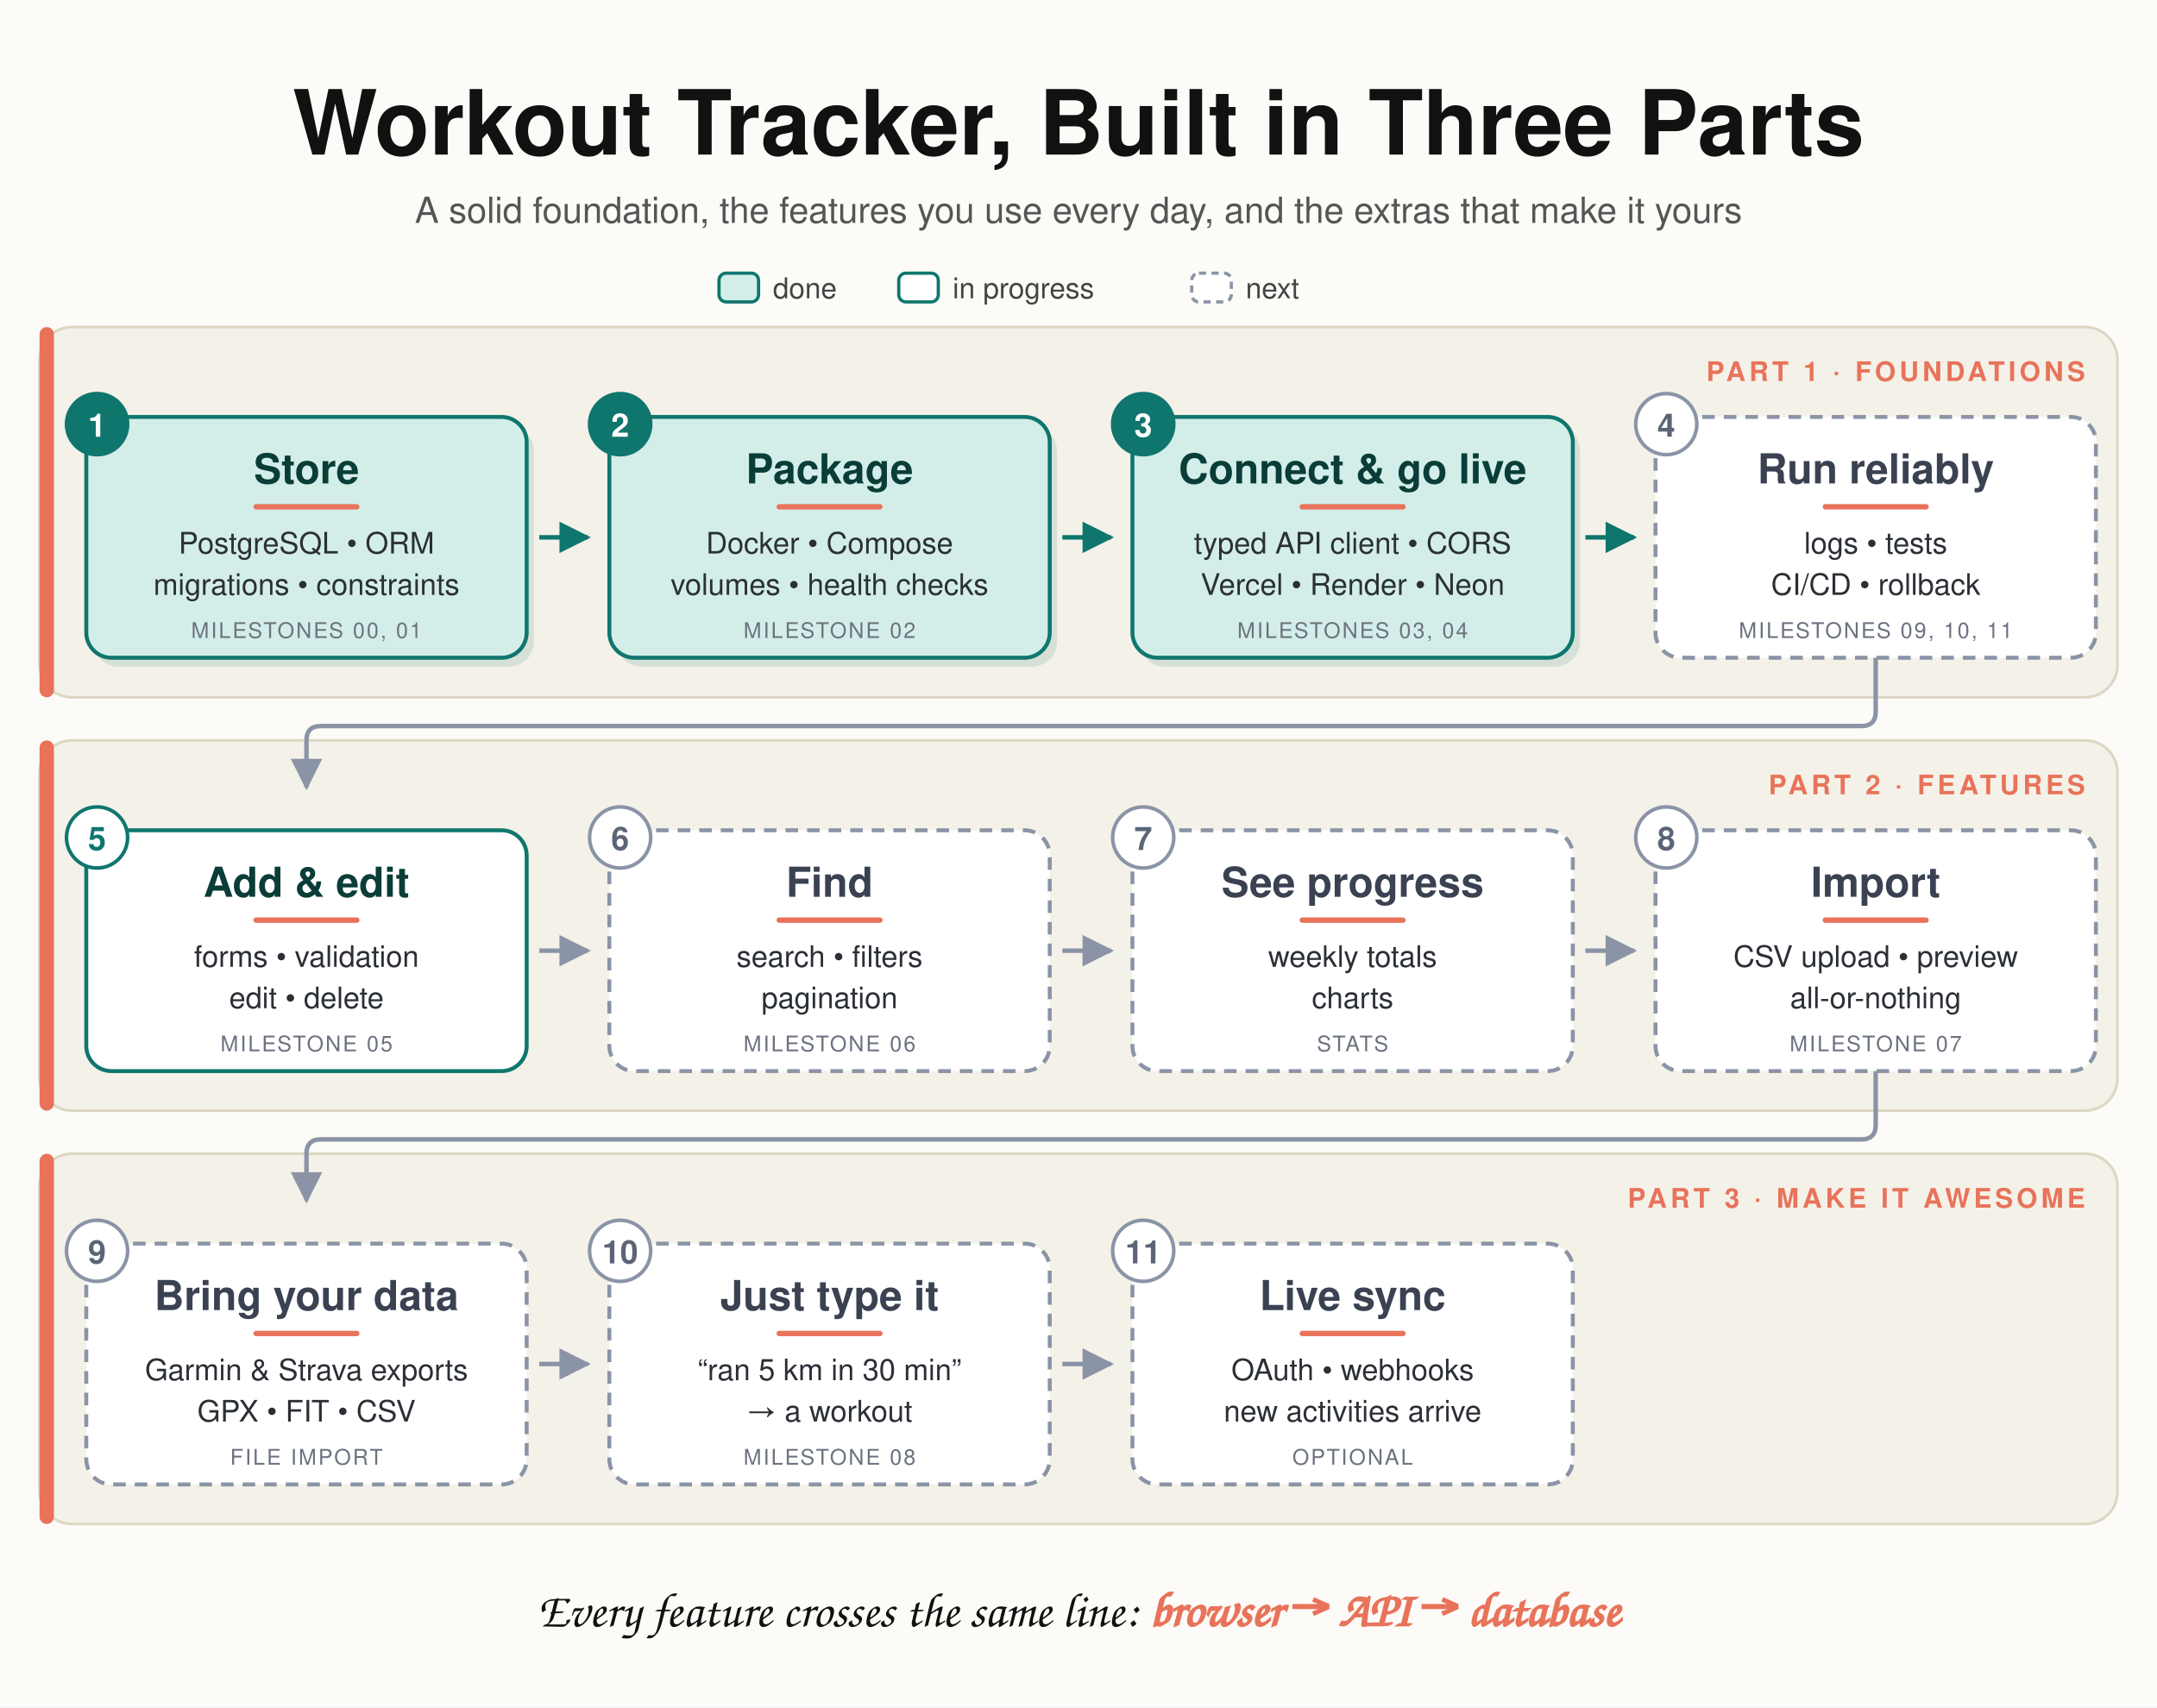
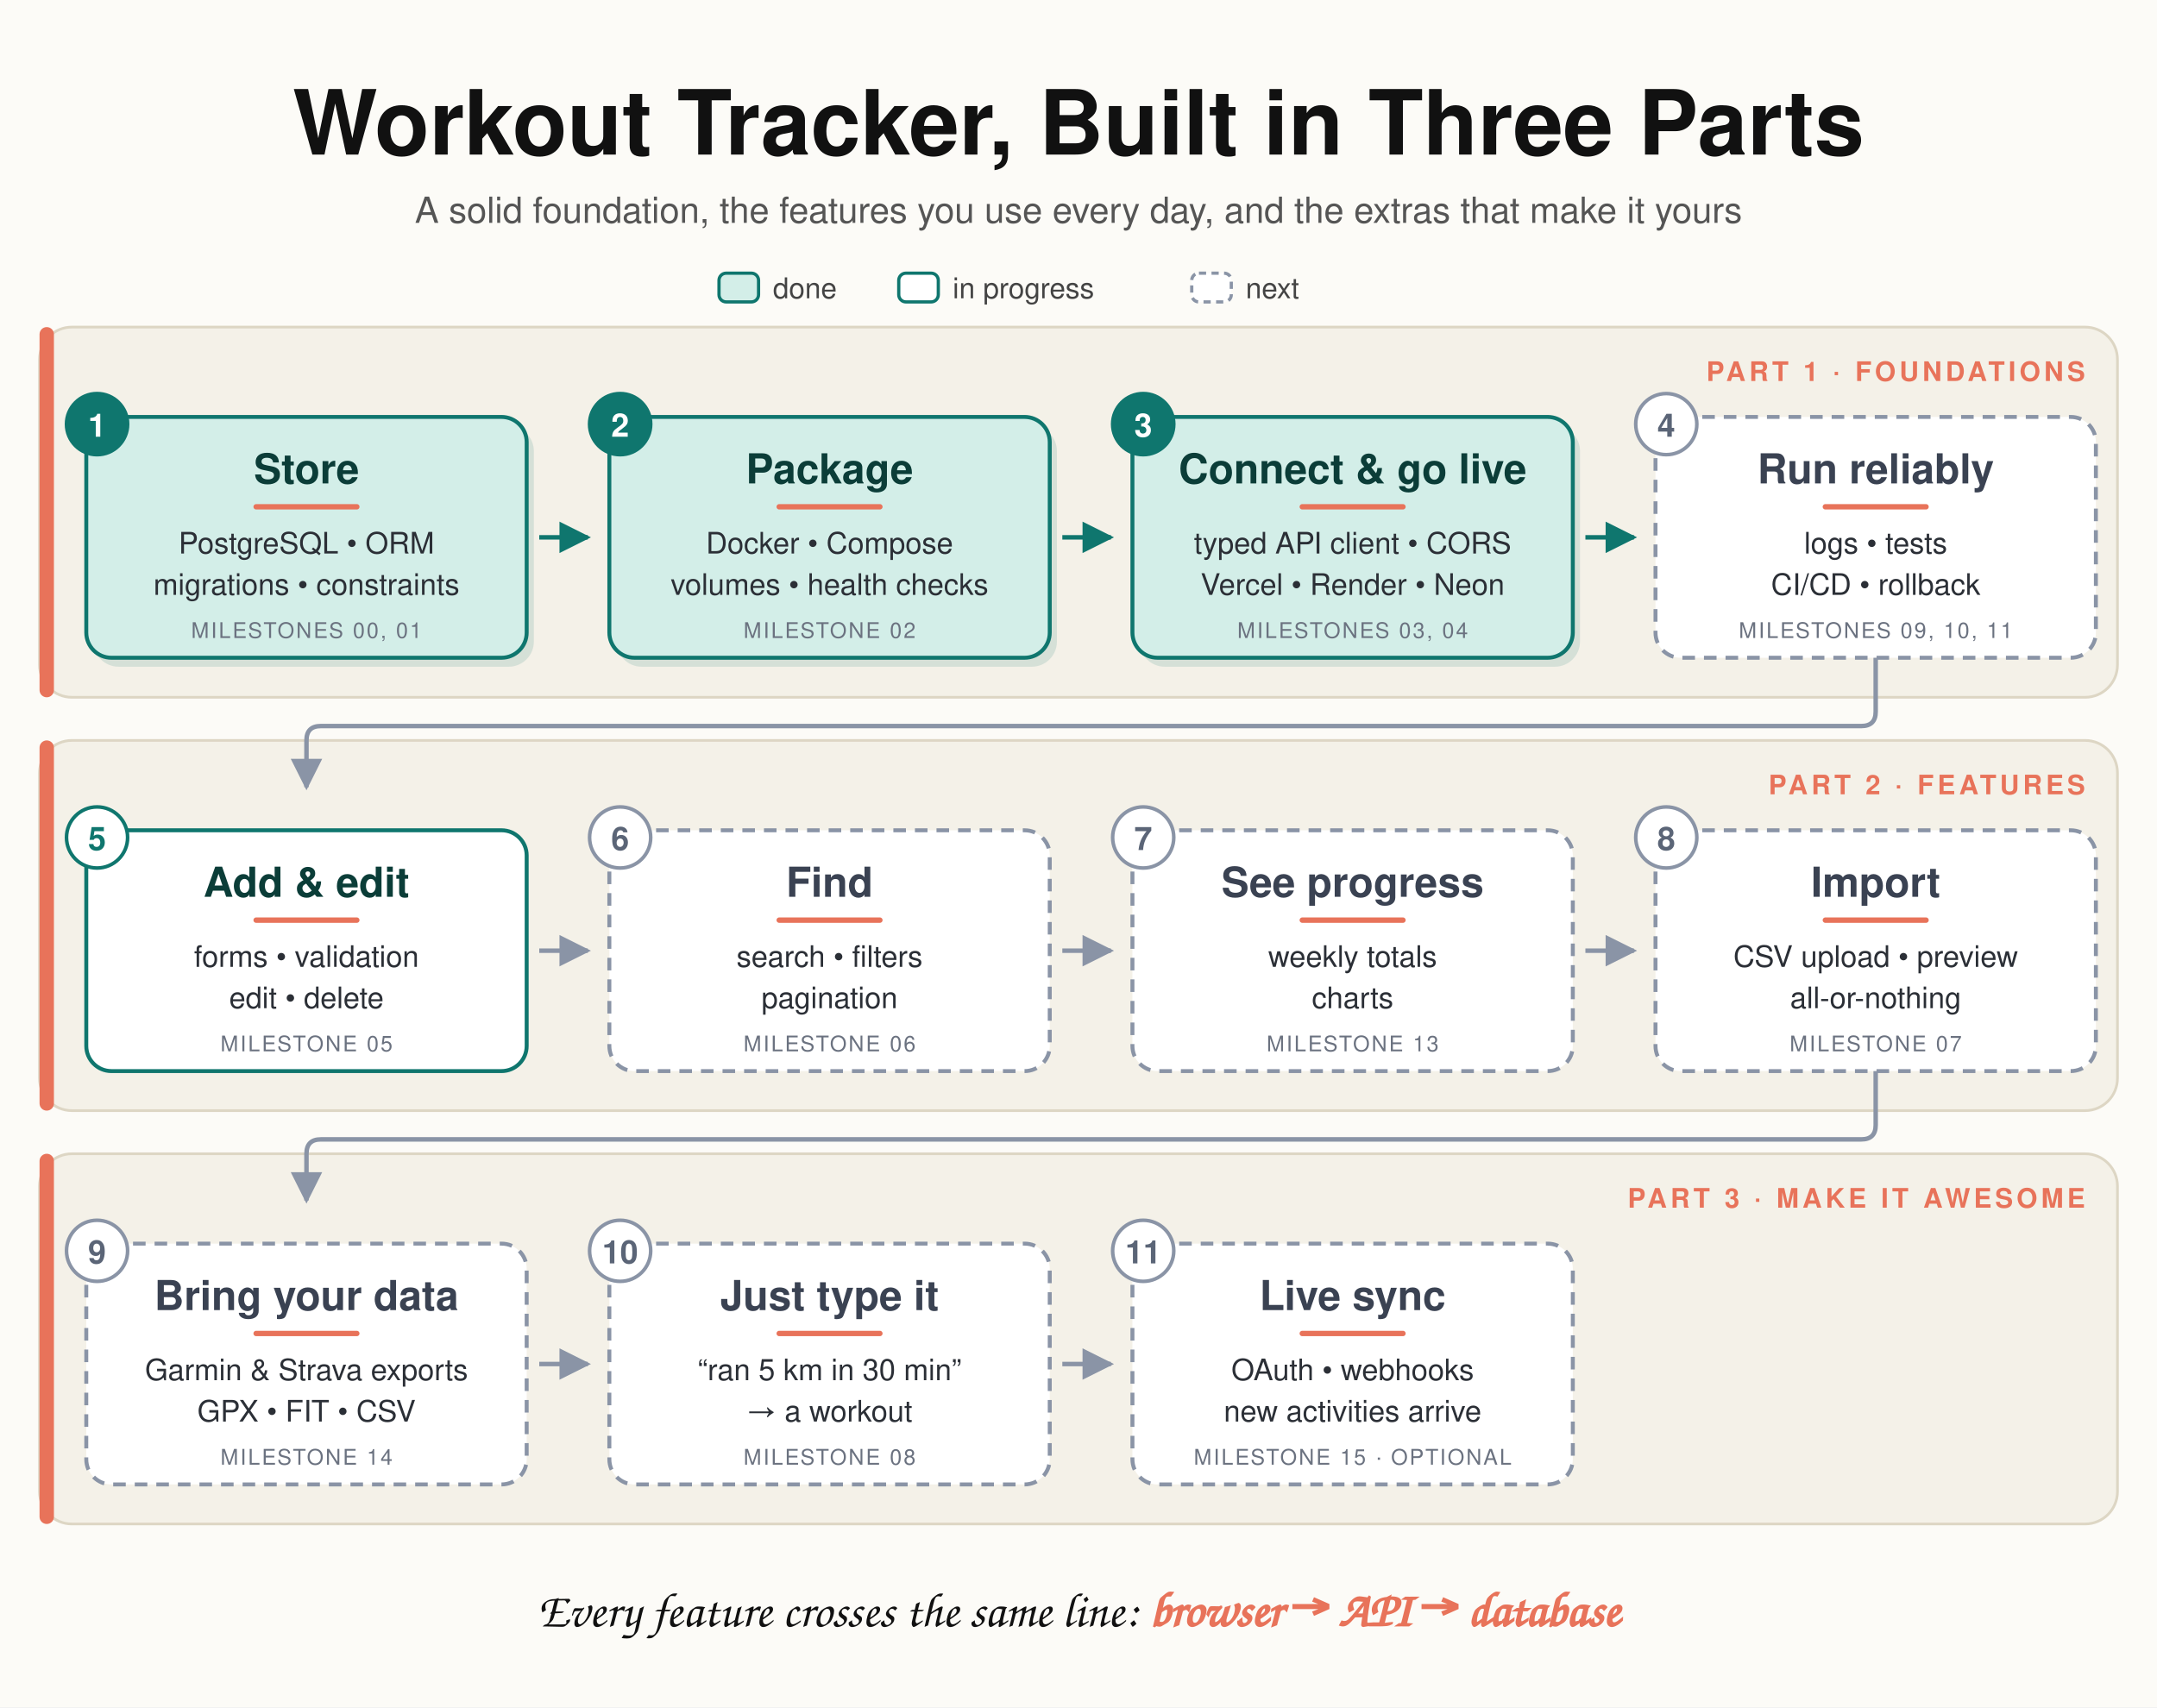
<svg xmlns="http://www.w3.org/2000/svg" viewBox="0 0 1200 950" width="1200" height="950">
  <defs>
    <marker id="a" viewBox="0 0 10 10" refX="9" refY="5" markerWidth="7" markerHeight="7" orient="auto">
      <path d="M0,0 L10,5 L0,10 z" fill="context-stroke" />
    </marker>
  </defs>
  <rect width="1200" height="950" fill="#fcfbf7" />
  <text x="600" y="86" text-anchor="middle" font-family="'Segoe UI',Helvetica,Arial,sans-serif" font-size="50" font-weight="900" fill="#111">Workout Tracker, Built in Three Parts</text>
  <text x="600" y="124" text-anchor="middle" font-family="'Segoe UI',Helvetica,Arial,sans-serif" font-size="20" fill="#555">A solid foundation, the features you use every day, and the extras that make it yours</text>
  <rect x="400" y="152" width="22" height="16" rx="4" fill="#d3eee8" stroke="#0f766e" stroke-width="1.8" />
  <text x="430" y="166" font-family="'Segoe UI',Helvetica,Arial,sans-serif" font-size="16" fill="#444">done</text>
  <rect x="500" y="152" width="22" height="16" rx="4" fill="#ffffff" stroke="#0f766e" stroke-width="1.8" />
  <text x="530" y="166" font-family="'Segoe UI',Helvetica,Arial,sans-serif" font-size="16" fill="#444">in progress</text>
  <rect x="663" y="152" width="22" height="16" rx="4" fill="#ffffff" stroke="#8a94a6" stroke-width="1.8" stroke-dasharray="4 3" />
  <text x="693" y="166" font-family="'Segoe UI',Helvetica,Arial,sans-serif" font-size="16" fill="#444">next</text>
  <rect x="22" y="182" width="1156" height="206" rx="18" fill="#f4f1e8" stroke="#ddd6c4" stroke-width="1.5" />
  <rect x="22" y="182" width="8" height="206" rx="4" fill="#e8735a" />
  <text x="1160" y="212" text-anchor="end" font-family="'Segoe UI',Helvetica,Arial,sans-serif" font-size="15" font-weight="700" letter-spacing="2" fill="#e8735a">PART 1 · FOUNDATIONS</text>
  <rect x="22" y="412" width="1156" height="206" rx="18" fill="#f4f1e8" stroke="#ddd6c4" stroke-width="1.5" />
  <rect x="22" y="412" width="8" height="206" rx="4" fill="#e8735a" />
  <text x="1160" y="442" text-anchor="end" font-family="'Segoe UI',Helvetica,Arial,sans-serif" font-size="15" font-weight="700" letter-spacing="2" fill="#e8735a">PART 2 · FEATURES</text>
  <rect x="22" y="642" width="1156" height="206" rx="18" fill="#f4f1e8" stroke="#ddd6c4" stroke-width="1.5" />
  <rect x="22" y="642" width="8" height="206" rx="4" fill="#e8735a" />
  <text x="1160" y="672" text-anchor="end" font-family="'Segoe UI',Helvetica,Arial,sans-serif" font-size="15" font-weight="700" letter-spacing="2" fill="#e8735a">PART 3 · MAKE IT AWESOME</text>
  <rect x="52" y="237" width="245" height="134" rx="14" fill="#0f766e22" />
  <rect x="48" y="232" width="245" height="134" rx="14" fill="#d3eee8" stroke="#0f766e" stroke-width="2.2" />
  <circle cx="54" cy="236" r="17" fill="#0f766e" stroke="#0f766e" stroke-width="2" />
  <text x="54" y="243" text-anchor="middle" font-family="'Segoe UI',Helvetica,Arial,sans-serif" font-size="18" font-weight="700" fill="#fff">1</text>
  <text x="170.5" y="269" text-anchor="middle" font-family="'Segoe UI',Helvetica,Arial,sans-serif" font-size="23" font-weight="700" fill="#0b3d38">Store</text>
  <line x1="142.5" y1="282" x2="198.5" y2="282" stroke="#e8735a" stroke-width="3" stroke-linecap="round" />
  <text x="170.5" y="308" text-anchor="middle" font-family="'Segoe UI',Helvetica,Arial,sans-serif" font-size="16.5" fill="#2b2f36">PostgreSQL • ORM</text>
  <text x="170.5" y="331" text-anchor="middle" font-family="'Segoe UI',Helvetica,Arial,sans-serif" font-size="16.5" fill="#2b2f36">migrations • constraints</text>
  <text x="170.5" y="355" text-anchor="middle" font-family="'Segoe UI',Helvetica,Arial,sans-serif" font-size="12" letter-spacing="1" fill="#6b7280">MILESTONES 00, 01</text>
  <line x1="300" y1="299.0" x2="327" y2="299.0" stroke="#0f766e" stroke-width="2.5" marker-end="url(#a)" />
  <rect x="343" y="237" width="245" height="134" rx="14" fill="#0f766e22" />
  <rect x="339" y="232" width="245" height="134" rx="14" fill="#d3eee8" stroke="#0f766e" stroke-width="2.2" />
  <circle cx="345" cy="236" r="17" fill="#0f766e" stroke="#0f766e" stroke-width="2" />
  <text x="345" y="243" text-anchor="middle" font-family="'Segoe UI',Helvetica,Arial,sans-serif" font-size="18" font-weight="700" fill="#fff">2</text>
  <text x="461.5" y="269" text-anchor="middle" font-family="'Segoe UI',Helvetica,Arial,sans-serif" font-size="23" font-weight="700" fill="#0b3d38">Package</text>
  <line x1="433.5" y1="282" x2="489.5" y2="282" stroke="#e8735a" stroke-width="3" stroke-linecap="round" />
  <text x="461.5" y="308" text-anchor="middle" font-family="'Segoe UI',Helvetica,Arial,sans-serif" font-size="16.5" fill="#2b2f36">Docker • Compose</text>
  <text x="461.5" y="331" text-anchor="middle" font-family="'Segoe UI',Helvetica,Arial,sans-serif" font-size="16.5" fill="#2b2f36">volumes • health checks</text>
  <text x="461.5" y="355" text-anchor="middle" font-family="'Segoe UI',Helvetica,Arial,sans-serif" font-size="12" letter-spacing="1" fill="#6b7280">MILESTONE 02</text>
  <line x1="591" y1="299.0" x2="618" y2="299.0" stroke="#0f766e" stroke-width="2.5" marker-end="url(#a)" />
  <rect x="634" y="237" width="245" height="134" rx="14" fill="#0f766e22" />
  <rect x="630" y="232" width="245" height="134" rx="14" fill="#d3eee8" stroke="#0f766e" stroke-width="2.2" />
  <circle cx="636" cy="236" r="17" fill="#0f766e" stroke="#0f766e" stroke-width="2" />
  <text x="636" y="243" text-anchor="middle" font-family="'Segoe UI',Helvetica,Arial,sans-serif" font-size="18" font-weight="700" fill="#fff">3</text>
  <text x="752.5" y="269" text-anchor="middle" font-family="'Segoe UI',Helvetica,Arial,sans-serif" font-size="23" font-weight="700" fill="#0b3d38">Connect &amp; go live</text>
  <line x1="724.5" y1="282" x2="780.5" y2="282" stroke="#e8735a" stroke-width="3" stroke-linecap="round" />
  <text x="752.5" y="308" text-anchor="middle" font-family="'Segoe UI',Helvetica,Arial,sans-serif" font-size="16.5" fill="#2b2f36">typed API client • CORS</text>
  <text x="752.5" y="331" text-anchor="middle" font-family="'Segoe UI',Helvetica,Arial,sans-serif" font-size="16.5" fill="#2b2f36">Vercel • Render • Neon</text>
  <text x="752.5" y="355" text-anchor="middle" font-family="'Segoe UI',Helvetica,Arial,sans-serif" font-size="12" letter-spacing="1" fill="#6b7280">MILESTONES 03, 04</text>
  <line x1="882" y1="299.0" x2="909" y2="299.0" stroke="#0f766e" stroke-width="2.5" marker-end="url(#a)" />
  <rect x="921" y="232" width="245" height="134" rx="14" fill="#ffffff" stroke="#8a94a6" stroke-width="2.2" stroke-dasharray="7 5" />
  <circle cx="927" cy="236" r="17" fill="#fff" stroke="#8a94a6" stroke-width="2" />
  <text x="927" y="243" text-anchor="middle" font-family="'Segoe UI',Helvetica,Arial,sans-serif" font-size="18" font-weight="700" fill="#5b6577">4</text>
  <text x="1043.5" y="269" text-anchor="middle" font-family="'Segoe UI',Helvetica,Arial,sans-serif" font-size="23" font-weight="700" fill="#3a4252">Run reliably</text>
  <line x1="1015.5" y1="282" x2="1071.5" y2="282" stroke="#e8735a" stroke-width="3" stroke-linecap="round" />
  <text x="1043.5" y="308" text-anchor="middle" font-family="'Segoe UI',Helvetica,Arial,sans-serif" font-size="16.5" fill="#2b2f36">logs • tests</text>
  <text x="1043.5" y="331" text-anchor="middle" font-family="'Segoe UI',Helvetica,Arial,sans-serif" font-size="16.5" fill="#2b2f36">CI/CD • rollback</text>
  <text x="1043.5" y="355" text-anchor="middle" font-family="'Segoe UI',Helvetica,Arial,sans-serif" font-size="12" letter-spacing="1" fill="#6b7280">MILESTONES 09, 10, 11</text>
  <path d="M1043.5,366 V396 Q1043.5,404 1035.5,404 H178.5 Q170.5,404 170.5,412 V438" fill="none" stroke="#8a94a6" stroke-width="2.5" marker-end="url(#a)" />
  <rect x="48" y="462" width="245" height="134" rx="14" fill="#ffffff" stroke="#0f766e" stroke-width="2.2" />
  <circle cx="54" cy="466" r="17" fill="#fff" stroke="#0f766e" stroke-width="2" />
  <text x="54" y="473" text-anchor="middle" font-family="'Segoe UI',Helvetica,Arial,sans-serif" font-size="18" font-weight="700" fill="#0f766e">5</text>
  <text x="170.5" y="499" text-anchor="middle" font-family="'Segoe UI',Helvetica,Arial,sans-serif" font-size="23" font-weight="700" fill="#0b3d38">Add &amp; edit</text>
  <line x1="142.5" y1="512" x2="198.5" y2="512" stroke="#e8735a" stroke-width="3" stroke-linecap="round" />
  <text x="170.5" y="538" text-anchor="middle" font-family="'Segoe UI',Helvetica,Arial,sans-serif" font-size="16.5" fill="#2b2f36">forms • validation</text>
  <text x="170.5" y="561" text-anchor="middle" font-family="'Segoe UI',Helvetica,Arial,sans-serif" font-size="16.5" fill="#2b2f36">edit • delete</text>
  <text x="170.5" y="585" text-anchor="middle" font-family="'Segoe UI',Helvetica,Arial,sans-serif" font-size="12" letter-spacing="1" fill="#6b7280">MILESTONE 05</text>
  <line x1="300" y1="529.0" x2="327" y2="529.0" stroke="#8a94a6" stroke-width="2.5" marker-end="url(#a)" />
  <rect x="339" y="462" width="245" height="134" rx="14" fill="#ffffff" stroke="#8a94a6" stroke-width="2.2" stroke-dasharray="7 5" />
  <circle cx="345" cy="466" r="17" fill="#fff" stroke="#8a94a6" stroke-width="2" />
  <text x="345" y="473" text-anchor="middle" font-family="'Segoe UI',Helvetica,Arial,sans-serif" font-size="18" font-weight="700" fill="#5b6577">6</text>
  <text x="461.5" y="499" text-anchor="middle" font-family="'Segoe UI',Helvetica,Arial,sans-serif" font-size="23" font-weight="700" fill="#3a4252">Find</text>
  <line x1="433.5" y1="512" x2="489.5" y2="512" stroke="#e8735a" stroke-width="3" stroke-linecap="round" />
  <text x="461.5" y="538" text-anchor="middle" font-family="'Segoe UI',Helvetica,Arial,sans-serif" font-size="16.5" fill="#2b2f36">search • filters</text>
  <text x="461.5" y="561" text-anchor="middle" font-family="'Segoe UI',Helvetica,Arial,sans-serif" font-size="16.5" fill="#2b2f36">pagination</text>
  <text x="461.5" y="585" text-anchor="middle" font-family="'Segoe UI',Helvetica,Arial,sans-serif" font-size="12" letter-spacing="1" fill="#6b7280">MILESTONE 06</text>
  <line x1="591" y1="529.0" x2="618" y2="529.0" stroke="#8a94a6" stroke-width="2.5" marker-end="url(#a)" />
  <rect x="630" y="462" width="245" height="134" rx="14" fill="#ffffff" stroke="#8a94a6" stroke-width="2.2" stroke-dasharray="7 5" />
  <circle cx="636" cy="466" r="17" fill="#fff" stroke="#8a94a6" stroke-width="2" />
  <text x="636" y="473" text-anchor="middle" font-family="'Segoe UI',Helvetica,Arial,sans-serif" font-size="18" font-weight="700" fill="#5b6577">7</text>
  <text x="752.5" y="499" text-anchor="middle" font-family="'Segoe UI',Helvetica,Arial,sans-serif" font-size="23" font-weight="700" fill="#3a4252">See progress</text>
  <line x1="724.5" y1="512" x2="780.5" y2="512" stroke="#e8735a" stroke-width="3" stroke-linecap="round" />
  <text x="752.5" y="538" text-anchor="middle" font-family="'Segoe UI',Helvetica,Arial,sans-serif" font-size="16.5" fill="#2b2f36">weekly totals</text>
  <text x="752.5" y="561" text-anchor="middle" font-family="'Segoe UI',Helvetica,Arial,sans-serif" font-size="16.5" fill="#2b2f36">charts</text>
-   <text x="752.5" y="585" text-anchor="middle" font-family="'Segoe UI',Helvetica,Arial,sans-serif" font-size="12" letter-spacing="1" fill="#6b7280">STATS</text>
+   <text x="752.5" y="585" text-anchor="middle" font-family="'Segoe UI',Helvetica,Arial,sans-serif" font-size="12" letter-spacing="1" fill="#6b7280">MILESTONE 13</text>
  <line x1="882" y1="529.0" x2="909" y2="529.0" stroke="#8a94a6" stroke-width="2.5" marker-end="url(#a)" />
  <rect x="921" y="462" width="245" height="134" rx="14" fill="#ffffff" stroke="#8a94a6" stroke-width="2.2" stroke-dasharray="7 5" />
  <circle cx="927" cy="466" r="17" fill="#fff" stroke="#8a94a6" stroke-width="2" />
  <text x="927" y="473" text-anchor="middle" font-family="'Segoe UI',Helvetica,Arial,sans-serif" font-size="18" font-weight="700" fill="#5b6577">8</text>
  <text x="1043.5" y="499" text-anchor="middle" font-family="'Segoe UI',Helvetica,Arial,sans-serif" font-size="23" font-weight="700" fill="#3a4252">Import</text>
  <line x1="1015.5" y1="512" x2="1071.5" y2="512" stroke="#e8735a" stroke-width="3" stroke-linecap="round" />
  <text x="1043.5" y="538" text-anchor="middle" font-family="'Segoe UI',Helvetica,Arial,sans-serif" font-size="16.5" fill="#2b2f36">CSV upload • preview</text>
  <text x="1043.5" y="561" text-anchor="middle" font-family="'Segoe UI',Helvetica,Arial,sans-serif" font-size="16.5" fill="#2b2f36">all-or-nothing</text>
  <text x="1043.5" y="585" text-anchor="middle" font-family="'Segoe UI',Helvetica,Arial,sans-serif" font-size="12" letter-spacing="1" fill="#6b7280">MILESTONE 07</text>
  <path d="M1043.5,596 V626 Q1043.5,634 1035.5,634 H178.5 Q170.5,634 170.5,642 V668" fill="none" stroke="#8a94a6" stroke-width="2.5" marker-end="url(#a)" />
  <rect x="48" y="692" width="245" height="134" rx="14" fill="#ffffff" stroke="#8a94a6" stroke-width="2.2" stroke-dasharray="7 5" />
  <circle cx="54" cy="696" r="17" fill="#fff" stroke="#8a94a6" stroke-width="2" />
  <text x="54" y="703" text-anchor="middle" font-family="'Segoe UI',Helvetica,Arial,sans-serif" font-size="18" font-weight="700" fill="#5b6577">9</text>
  <text x="170.5" y="729" text-anchor="middle" font-family="'Segoe UI',Helvetica,Arial,sans-serif" font-size="23" font-weight="700" fill="#3a4252">Bring your data</text>
  <line x1="142.5" y1="742" x2="198.5" y2="742" stroke="#e8735a" stroke-width="3" stroke-linecap="round" />
  <text x="170.5" y="768" text-anchor="middle" font-family="'Segoe UI',Helvetica,Arial,sans-serif" font-size="16.5" fill="#2b2f36">Garmin &amp; Strava exports</text>
  <text x="170.5" y="791" text-anchor="middle" font-family="'Segoe UI',Helvetica,Arial,sans-serif" font-size="16.5" fill="#2b2f36">GPX • FIT • CSV</text>
-   <text x="170.5" y="815" text-anchor="middle" font-family="'Segoe UI',Helvetica,Arial,sans-serif" font-size="12" letter-spacing="1" fill="#6b7280">FILE IMPORT</text>
+   <text x="170.5" y="815" text-anchor="middle" font-family="'Segoe UI',Helvetica,Arial,sans-serif" font-size="12" letter-spacing="1" fill="#6b7280">MILESTONE 14</text>
  <line x1="300" y1="759.0" x2="327" y2="759.0" stroke="#8a94a6" stroke-width="2.5" marker-end="url(#a)" />
  <rect x="339" y="692" width="245" height="134" rx="14" fill="#ffffff" stroke="#8a94a6" stroke-width="2.2" stroke-dasharray="7 5" />
  <circle cx="345" cy="696" r="17" fill="#fff" stroke="#8a94a6" stroke-width="2" />
  <text x="345" y="703" text-anchor="middle" font-family="'Segoe UI',Helvetica,Arial,sans-serif" font-size="18" font-weight="700" fill="#5b6577">10</text>
  <text x="461.5" y="729" text-anchor="middle" font-family="'Segoe UI',Helvetica,Arial,sans-serif" font-size="23" font-weight="700" fill="#3a4252">Just type it</text>
  <line x1="433.5" y1="742" x2="489.5" y2="742" stroke="#e8735a" stroke-width="3" stroke-linecap="round" />
  <text x="461.5" y="768" text-anchor="middle" font-family="'Segoe UI',Helvetica,Arial,sans-serif" font-size="16.5" fill="#2b2f36">“ran 5 km in 30 min”</text>
  <text x="461.5" y="791" text-anchor="middle" font-family="'Segoe UI',Helvetica,Arial,sans-serif" font-size="16.5" fill="#2b2f36">→ a workout</text>
  <text x="461.5" y="815" text-anchor="middle" font-family="'Segoe UI',Helvetica,Arial,sans-serif" font-size="12" letter-spacing="1" fill="#6b7280">MILESTONE 08</text>
  <line x1="591" y1="759.0" x2="618" y2="759.0" stroke="#8a94a6" stroke-width="2.5" marker-end="url(#a)" />
  <rect x="630" y="692" width="245" height="134" rx="14" fill="#ffffff" stroke="#8a94a6" stroke-width="2.2" stroke-dasharray="7 5" />
  <circle cx="636" cy="696" r="17" fill="#fff" stroke="#8a94a6" stroke-width="2" />
  <text x="636" y="703" text-anchor="middle" font-family="'Segoe UI',Helvetica,Arial,sans-serif" font-size="18" font-weight="700" fill="#5b6577">11</text>
  <text x="752.5" y="729" text-anchor="middle" font-family="'Segoe UI',Helvetica,Arial,sans-serif" font-size="23" font-weight="700" fill="#3a4252">Live sync</text>
  <line x1="724.5" y1="742" x2="780.5" y2="742" stroke="#e8735a" stroke-width="3" stroke-linecap="round" />
  <text x="752.5" y="768" text-anchor="middle" font-family="'Segoe UI',Helvetica,Arial,sans-serif" font-size="16.5" fill="#2b2f36">OAuth • webhooks</text>
  <text x="752.5" y="791" text-anchor="middle" font-family="'Segoe UI',Helvetica,Arial,sans-serif" font-size="16.5" fill="#2b2f36">new activities arrive</text>
-   <text x="752.5" y="815" text-anchor="middle" font-family="'Segoe UI',Helvetica,Arial,sans-serif" font-size="12" letter-spacing="1" fill="#6b7280">OPTIONAL</text>
+   <text x="752.5" y="815" text-anchor="middle" font-family="'Segoe UI',Helvetica,Arial,sans-serif" font-size="12" letter-spacing="1" fill="#6b7280">MILESTONE 15 · OPTIONAL</text>
  <text x="600" y="905" text-anchor="middle" font-family="'Segoe Print','Comic Sans MS','Bradley Hand',cursive" font-size="27" fill="#111">Every feature crosses the same line: <tspan fill="#e8735a" font-weight="700">browser → API → database</tspan>
  </text>
</svg>
